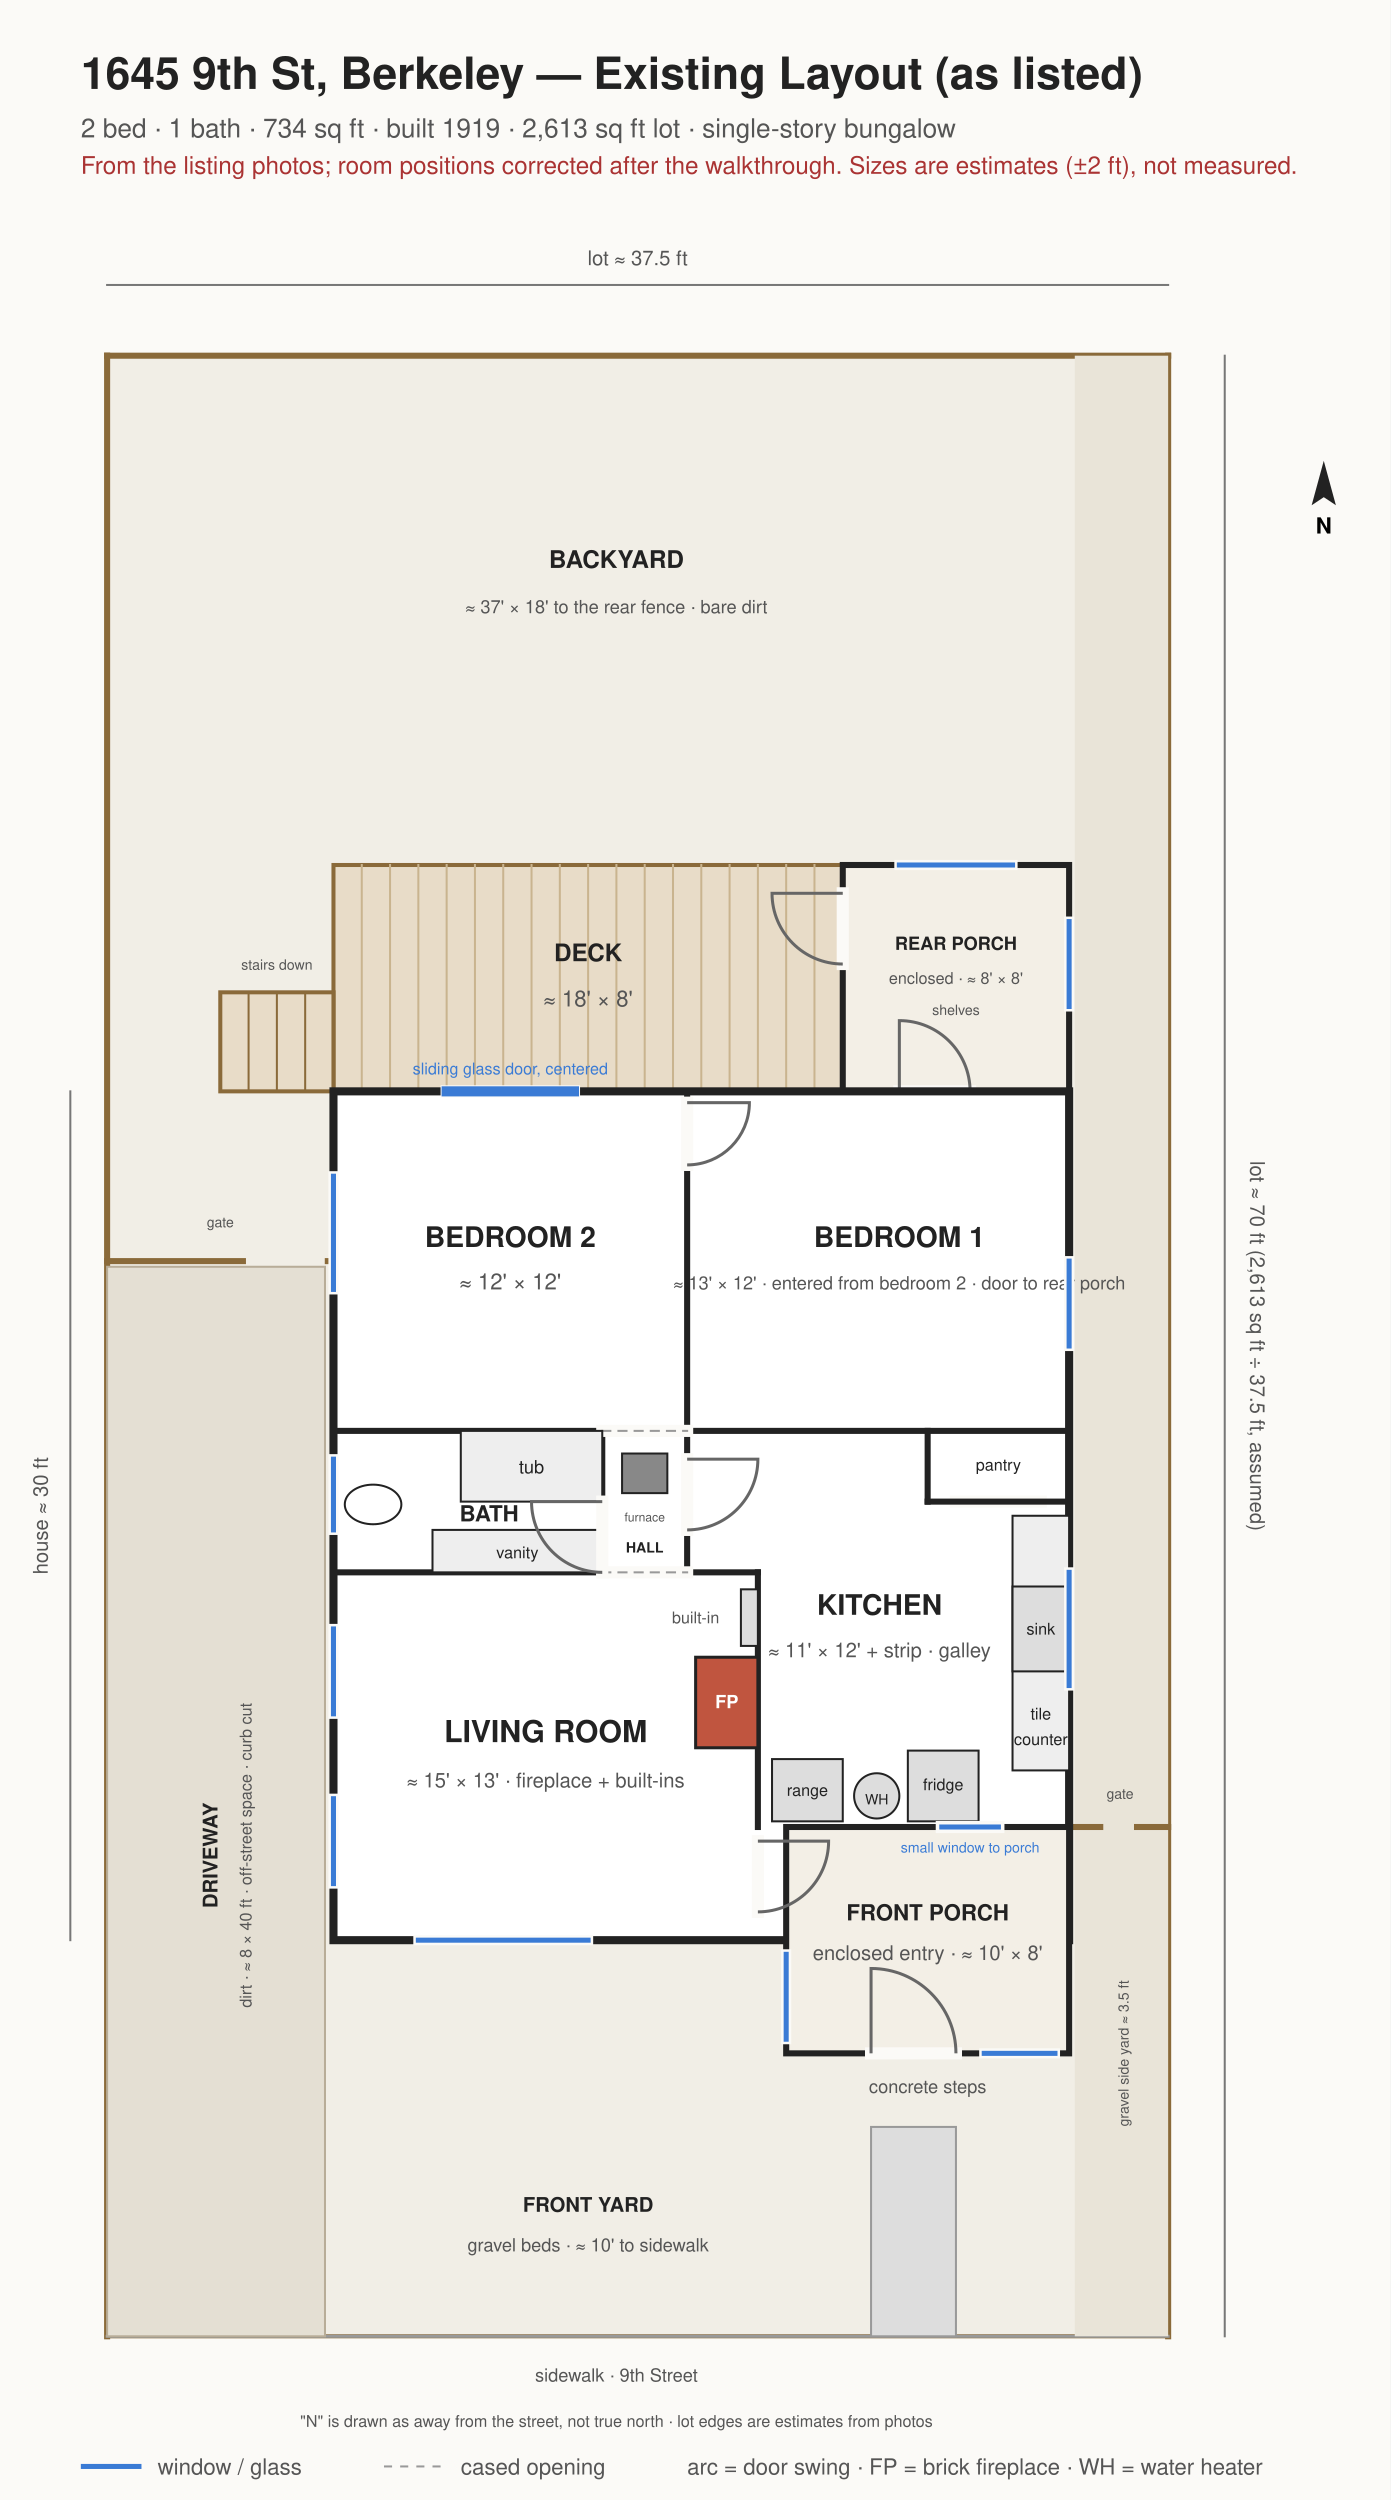
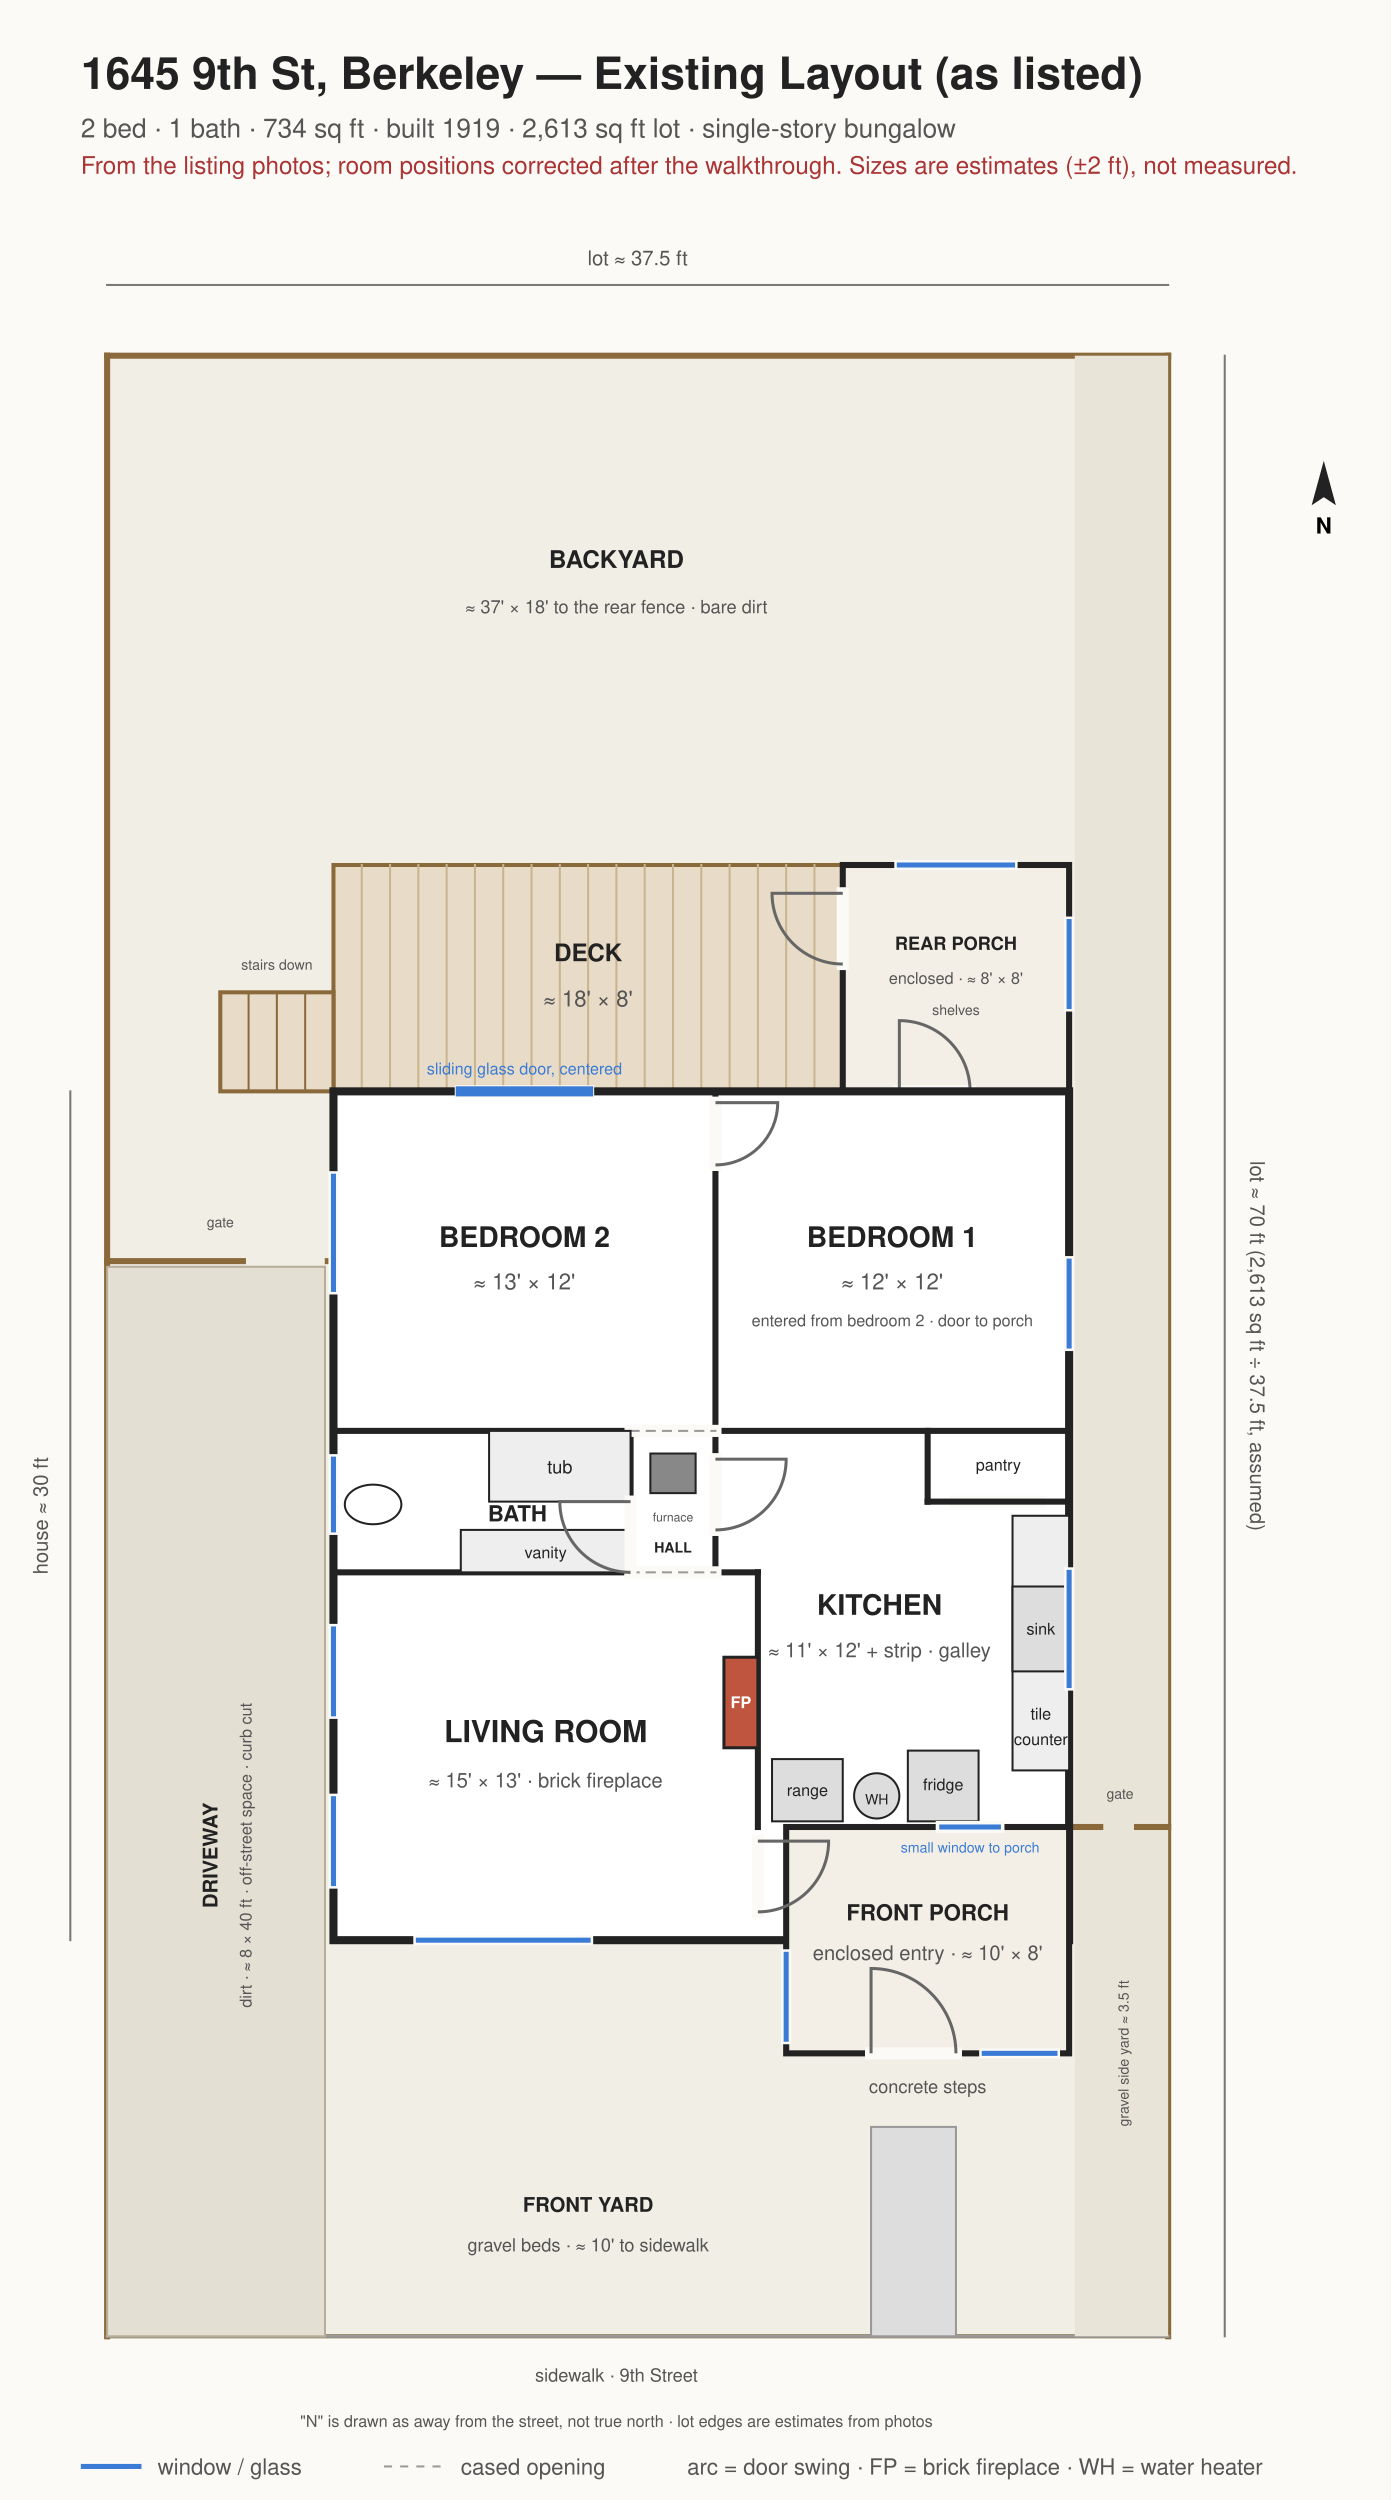
<svg xmlns="http://www.w3.org/2000/svg" width="688" height="1237" viewBox="0 0 688 1237" font-family="Helvetica, Arial, sans-serif">
  <rect width="688" height="1237" fill="#fbfaf7" />
  <text x="40" y="44" font-size="22" font-weight="bold" fill="#222">1645 9th St, Berkeley — Existing Layout (as listed)</text>
  <text x="40" y="68" font-size="13" fill="#555">2 bed · 1 bath · 734 sq ft · built 1919 · 2,613 sq ft lot · single-story bungalow</text>
  <text x="40" y="86" font-size="12" fill="#a33">From the listing photos; room positions corrected after the walkthrough. Sizes are estimates (±2 ft), not measured.</text>
  <rect x="53" y="176" width="525.0" height="980" fill="#f1eee6" stroke="#8a6a3a" stroke-width="2" />
  <line x1="53" y1="176" x2="578.0" y2="176" stroke="#8a6a3a" stroke-width="3" stroke-linecap="square" />
  <line x1="53" y1="176" x2="53" y2="1156" stroke="#8a6a3a" stroke-width="3" stroke-linecap="square" />
  <line x1="578.0" y1="176" x2="578.0" y2="1156" stroke="#8a6a3a" stroke-width="3" stroke-linecap="square" />
  <line x1="53" y1="1156" x2="578.0" y2="1156" stroke="#999" stroke-width="1.5" stroke-linecap="square" />
  <rect x="531.8" y="176" width="46.2" height="980" fill="#e9e4d8" stroke="none" stroke-width="0" />
  <line x1="529" y1="904" x2="544.4" y2="904" stroke="#8a6a3a" stroke-width="3" stroke-linecap="square" />
  <line x1="562.6" y1="904" x2="578.0" y2="904" stroke="#8a6a3a" stroke-width="3" stroke-linecap="square" />
  <text x="554.2" y="890" font-size="7" text-anchor="middle" fill="#555" font-weight="normal">gate</text>
  <text transform="translate(558.4,1016) rotate(-90)" font-size="7" text-anchor="middle" fill="#555">gravel side yard ≈ 3.5 ft</text>
  <line x1="53" y1="624" x2="120.2" y2="624" stroke="#8a6a3a" stroke-width="3" stroke-linecap="square" />
  <line x1="162.2" y1="624" x2="165" y2="624" stroke="#8a6a3a" stroke-width="3" stroke-linecap="square" />
  <text x="109" y="607.2" font-size="7" text-anchor="middle" fill="#555" font-weight="normal">gate</text>
  <text x="305" y="281.0" font-size="12" text-anchor="middle" fill="#222" font-weight="bold">BACKYARD</text>
  <text x="305" y="303.4" font-size="9" text-anchor="middle" fill="#555" font-weight="normal">≈ 37' × 18' to the rear fence · bare dirt</text>
  <rect x="53" y="626.8" width="107.8" height="529.2" fill="#e4dfd3" stroke="#b8ad98" stroke-width="1" />
  <text transform="translate(107.6,918) rotate(-90)" font-size="10" font-weight="bold" text-anchor="middle" fill="#222">DRIVEWAY</text>
  <text transform="translate(124.4,918) rotate(-90)" font-size="8" text-anchor="middle" fill="#555">dirt · ≈ 8 × 40 ft · off-street space · curb cut</text>
  <text x="291" y="1094.4" font-size="10" text-anchor="middle" fill="#222" font-weight="bold">FRONT YARD</text>
  <text x="291" y="1114" font-size="9" text-anchor="middle" fill="#555" font-weight="normal">gravel beds · ≈ 10' to sidewalk</text>
  <rect x="431" y="1052.4" width="42" height="103.6" fill="#ddd" stroke="#999" stroke-width="1" />
  <text x="305" y="1178.4" font-size="9" text-anchor="middle" fill="#555" font-weight="normal">sidewalk · 9th Street</text>
  <rect x="165" y="428" width="252" height="112" fill="#e8dcc8" stroke="#8a6a3a" stroke-width="2" />
  <line x1="179" y1="428" x2="179" y2="540" stroke="#c9b48f" stroke-width="1" stroke-linecap="square" />
  <line x1="193" y1="428" x2="193" y2="540" stroke="#c9b48f" stroke-width="1" stroke-linecap="square" />
  <line x1="207" y1="428" x2="207" y2="540" stroke="#c9b48f" stroke-width="1" stroke-linecap="square" />
  <line x1="221" y1="428" x2="221" y2="540" stroke="#c9b48f" stroke-width="1" stroke-linecap="square" />
  <line x1="235" y1="428" x2="235" y2="540" stroke="#c9b48f" stroke-width="1" stroke-linecap="square" />
  <line x1="249" y1="428" x2="249" y2="540" stroke="#c9b48f" stroke-width="1" stroke-linecap="square" />
  <line x1="263" y1="428" x2="263" y2="540" stroke="#c9b48f" stroke-width="1" stroke-linecap="square" />
  <line x1="277" y1="428" x2="277" y2="540" stroke="#c9b48f" stroke-width="1" stroke-linecap="square" />
  <line x1="291" y1="428" x2="291" y2="540" stroke="#c9b48f" stroke-width="1" stroke-linecap="square" />
  <line x1="305" y1="428" x2="305" y2="540" stroke="#c9b48f" stroke-width="1" stroke-linecap="square" />
  <line x1="319" y1="428" x2="319" y2="540" stroke="#c9b48f" stroke-width="1" stroke-linecap="square" />
  <line x1="333" y1="428" x2="333" y2="540" stroke="#c9b48f" stroke-width="1" stroke-linecap="square" />
  <line x1="347" y1="428" x2="347" y2="540" stroke="#c9b48f" stroke-width="1" stroke-linecap="square" />
  <line x1="361" y1="428" x2="361" y2="540" stroke="#c9b48f" stroke-width="1" stroke-linecap="square" />
  <line x1="375" y1="428" x2="375" y2="540" stroke="#c9b48f" stroke-width="1" stroke-linecap="square" />
  <line x1="389" y1="428" x2="389" y2="540" stroke="#c9b48f" stroke-width="1" stroke-linecap="square" />
  <line x1="403" y1="428" x2="403" y2="540" stroke="#c9b48f" stroke-width="1" stroke-linecap="square" />
  <text x="291" y="475.6" font-size="12" text-anchor="middle" fill="#222" font-weight="bold">DECK</text>
  <text x="291" y="498" font-size="11" text-anchor="middle" fill="#555" font-weight="normal">≈ 18' × 8'</text>
  <rect x="109" y="491.0" width="56" height="49.0" fill="#e8dcc8" stroke="#8a6a3a" stroke-width="2" />
  <line x1="151" y1="491.0" x2="151" y2="540" stroke="#8a6a3a" stroke-width="1" stroke-linecap="square" />
  <line x1="137" y1="491.0" x2="137" y2="540" stroke="#8a6a3a" stroke-width="1" stroke-linecap="square" />
  <line x1="123" y1="491.0" x2="123" y2="540" stroke="#8a6a3a" stroke-width="1" stroke-linecap="square" />
  <text x="137" y="479.8" font-size="7" text-anchor="middle" fill="#555" font-weight="normal">stairs down</text>
  <rect x="417" y="428" width="112" height="112" fill="#f3efe6" stroke="#222" stroke-width="3" />
  <text x="473" y="470" font-size="9" text-anchor="middle" fill="#222" font-weight="bold">REAR PORCH</text>
  <text x="473" y="486.8" font-size="8" text-anchor="middle" fill="#555" font-weight="normal">enclosed · ≈ 8' × 8'</text>
  <text x="473" y="502.2" font-size="7" text-anchor="middle" fill="#555" font-weight="normal">shelves</text>
  <line x1="445" y1="428" x2="501" y2="428" stroke="#fbfaf7" stroke-width="5" stroke-linecap="square" />
  <line x1="445" y1="428" x2="501" y2="428" stroke="#3a7bd5" stroke-width="2.5" stroke-linecap="square" />
  <line x1="529" y1="456" x2="529" y2="498" stroke="#fbfaf7" stroke-width="5" stroke-linecap="square" />
  <line x1="529" y1="456" x2="529" y2="498" stroke="#3a7bd5" stroke-width="2.5" stroke-linecap="square" />
  <line x1="417" y1="442" x2="417" y2="477.0" stroke="#fbfaf7" stroke-width="6" stroke-linecap="square" />
  <path d="M417,442 L382.0,442 A35.0,35.0 0 0 0 417,477.0" fill="none" stroke="#666" stroke-width="1.5" />
  <line x1="445" y1="540" x2="480.0" y2="540" stroke="#fbfaf7" stroke-width="6" stroke-linecap="square" />
  <path d="M445,540 L445,505.0 A35.0,35.0 0 0 1 480.0,540" fill="none" stroke="#666" stroke-width="1.5" />
  <rect x="165" y="540" width="364" height="420" fill="#fff" stroke="#222" stroke-width="4" />
  <rect x="389" y="904" width="140" height="112" fill="#f3efe6" stroke="#222" stroke-width="3" />
  <text x="459" y="950.2" font-size="11" text-anchor="middle" fill="#222" font-weight="bold">FRONT PORCH</text>
  <text x="459" y="969.8" font-size="10" text-anchor="middle" fill="#555" font-weight="normal">enclosed entry · ≈ 10' × 8'</text>
  <line x1="431" y1="1016" x2="473" y2="1016" stroke="#fbfaf7" stroke-width="6" stroke-linecap="square" />
  <path d="M431,1016 L431,974 A42,42 0 0 1 473,1016" fill="none" stroke="#666" stroke-width="1.5" />
  <line x1="389" y1="967.0" x2="389" y2="1009.0" stroke="#fbfaf7" stroke-width="5" stroke-linecap="square" />
  <line x1="389" y1="967.0" x2="389" y2="1009.0" stroke="#3a7bd5" stroke-width="2.5" stroke-linecap="square" />
  <line x1="487" y1="1016" x2="522.0" y2="1016" stroke="#fbfaf7" stroke-width="5" stroke-linecap="square" />
  <line x1="487" y1="1016" x2="522.0" y2="1016" stroke="#3a7bd5" stroke-width="2.5" stroke-linecap="square" />
  <text x="459" y="1035.6" font-size="9" text-anchor="middle" fill="#555" font-weight="normal">concrete steps</text>
-   <line x1="340.0" y1="540" x2="340.0" y2="708" stroke="#222" stroke-width="3" stroke-linecap="square" />
-   <line x1="340.0" y1="708" x2="529" y2="708" stroke="#222" stroke-width="3" stroke-linecap="square" />
-   <line x1="165" y1="708" x2="298.0" y2="708" stroke="#222" stroke-width="3" stroke-linecap="square" />
-   <line x1="298.0" y1="708" x2="298.0" y2="778" stroke="#222" stroke-width="3" stroke-linecap="square" />
-   <line x1="340.0" y1="708" x2="340.0" y2="778" stroke="#222" stroke-width="3" stroke-linecap="square" />
-   <line x1="165" y1="778" x2="298.0" y2="778" stroke="#222" stroke-width="3" stroke-linecap="square" />
-   <line x1="340.0" y1="778" x2="375" y2="778" stroke="#222" stroke-width="3" stroke-linecap="square" />
-   <line x1="298.0" y1="778" x2="340.0" y2="778" stroke="#fbfaf7" stroke-width="6" stroke-linecap="square" />
-   <line x1="298.0" y1="778" x2="340.0" y2="778" stroke="#999" stroke-width="1" stroke-linecap="square" stroke-dasharray="4,4" />
-   <line x1="298.0" y1="708" x2="340.0" y2="708" stroke="#fbfaf7" stroke-width="6" stroke-linecap="square" />
-   <line x1="298.0" y1="708" x2="340.0" y2="708" stroke="#999" stroke-width="1" stroke-linecap="square" stroke-dasharray="4,4" />
+   <line x1="354.0" y1="540" x2="354.0" y2="708" stroke="#222" stroke-width="3" stroke-linecap="square" />
+   <line x1="354.0" y1="708" x2="529" y2="708" stroke="#222" stroke-width="3" stroke-linecap="square" />
+   <line x1="165" y1="708" x2="312.0" y2="708" stroke="#222" stroke-width="3" stroke-linecap="square" />
+   <line x1="312.0" y1="708" x2="312.0" y2="778" stroke="#222" stroke-width="3" stroke-linecap="square" />
+   <line x1="354.0" y1="708" x2="354.0" y2="778" stroke="#222" stroke-width="3" stroke-linecap="square" />
+   <line x1="165" y1="778" x2="312.0" y2="778" stroke="#222" stroke-width="3" stroke-linecap="square" />
+   <line x1="354.0" y1="778" x2="375" y2="778" stroke="#222" stroke-width="3" stroke-linecap="square" />
+   <line x1="312.0" y1="778" x2="354.0" y2="778" stroke="#fbfaf7" stroke-width="6" stroke-linecap="square" />
+   <line x1="312.0" y1="778" x2="354.0" y2="778" stroke="#999" stroke-width="1" stroke-linecap="square" stroke-dasharray="4,4" />
+   <line x1="312.0" y1="708" x2="354.0" y2="708" stroke="#fbfaf7" stroke-width="6" stroke-linecap="square" />
+   <line x1="312.0" y1="708" x2="354.0" y2="708" stroke="#999" stroke-width="1" stroke-linecap="square" stroke-dasharray="4,4" />
  <line x1="375" y1="778" x2="375" y2="904" stroke="#222" stroke-width="3" stroke-linecap="square" />
-   <line x1="340.0" y1="545.6" x2="340.0" y2="576.4" stroke="#fbfaf7" stroke-width="6" stroke-linecap="square" />
-   <path d="M340.0,545.6 L370.8,545.6 A30.8,30.8 0 0 1 340.0,576.4" fill="none" stroke="#666" stroke-width="1.5" />
-   <rect x="344.2" y="820" width="30.8" height="44.8" fill="#c0553f" stroke="#222" stroke-width="1.5" />
-   <text x="359.6" y="845.2" font-size="9" text-anchor="middle" fill="#fff" font-weight="bold">FP</text>
-   <rect x="366.6" y="786.4" width="8.4" height="28.0" fill="#ddd" stroke="#222" stroke-width="1" />
-   <text x="344.2" y="803.2" font-size="8" text-anchor="middle" fill="#555" font-weight="normal">built-in</text>
-   <rect x="228.0" y="708" width="70.0" height="35.0" fill="#eee" stroke="#222" stroke-width="1" />
-   <text x="263" y="729.0" font-size="9" text-anchor="middle" fill="#222" font-weight="normal">tub</text>
-   <rect x="214.0" y="757.0" width="84.0" height="21.0" fill="#eee" stroke="#222" stroke-width="1" />
-   <text x="256.0" y="771.0" font-size="8" text-anchor="middle" fill="#222" font-weight="normal">vanity</text>
+   <line x1="354.0" y1="545.6" x2="354.0" y2="576.4" stroke="#fbfaf7" stroke-width="6" stroke-linecap="square" />
+   <path d="M354.0,545.6 L384.8,545.6 A30.8,30.8 0 0 1 354.0,576.4" fill="none" stroke="#666" stroke-width="1.5" />
+   <rect x="358.2" y="820" width="16.8" height="44.8" fill="#c0553f" stroke="#222" stroke-width="1.5" />
+   <text x="366.6" y="845.2" font-size="8" text-anchor="middle" fill="#fff" font-weight="bold">FP</text>
+   <rect x="242.0" y="708" width="70.0" height="35.0" fill="#eee" stroke="#222" stroke-width="1" />
+   <text x="277" y="729.0" font-size="9" text-anchor="middle" fill="#222" font-weight="normal">tub</text>
+   <rect x="228.0" y="757.0" width="84.0" height="21.0" fill="#eee" stroke="#222" stroke-width="1" />
+   <text x="270.0" y="771.0" font-size="8" text-anchor="middle" fill="#222" font-weight="normal">vanity</text>
  <ellipse cx="184.6" cy="744.4" rx="14" ry="9.8" fill="#fff" stroke="#222" stroke-width="1" />
-   <text x="242.0" y="752.8" font-size="11" text-anchor="middle" fill="#222" font-weight="bold">BATH</text>
-   <line x1="298.0" y1="743.0" x2="298.0" y2="778.0" stroke="#fbfaf7" stroke-width="6" stroke-linecap="square" />
-   <path d="M298.0,743.0 L263.0,743.0 A35.0,35.0 0 0 0 298.0,778.0" fill="none" stroke="#666" stroke-width="1.5" />
-   <rect x="307.8" y="719.2" width="22.4" height="19.6" fill="#888" stroke="#222" stroke-width="1" />
-   <text x="319" y="752.8" font-size="6" text-anchor="middle" fill="#555" font-weight="normal">furnace</text>
-   <text x="319" y="768.2" font-size="7" text-anchor="middle" fill="#222" font-weight="bold">HALL</text>
-   <line x1="340.0" y1="722" x2="340.0" y2="757.0" stroke="#fbfaf7" stroke-width="6" stroke-linecap="square" />
-   <path d="M340.0,722 L375.0,722 A35.0,35.0 0 0 1 340.0,757.0" fill="none" stroke="#666" stroke-width="1.5" />
-   <line x1="221" y1="540" x2="284.0" y2="540" stroke="#fbfaf7" stroke-width="6" stroke-linecap="square" />
-   <line x1="221" y1="540" x2="284.0" y2="540" stroke="#3a7bd5" stroke-width="5" stroke-linecap="square" />
-   <text x="252.5" y="531.6" font-size="8" text-anchor="middle" fill="#3a7bd5" font-weight="normal">sliding glass door, centered</text>
-   <text x="252.5" y="617.0" font-size="14" text-anchor="middle" fill="#222" font-weight="bold">BEDROOM 2</text>
-   <text x="252.5" y="638" font-size="11" text-anchor="middle" fill="#555" font-weight="normal">≈ 12' × 12'</text>
-   <text x="445" y="617.0" font-size="14" text-anchor="middle" fill="#222" font-weight="bold">BEDROOM 1</text>
-   <text x="445" y="638" font-size="9" text-anchor="middle" fill="#555" font-weight="normal">≈ 13' × 12' · entered from bedroom 2 · door to rear porch</text>
+   <text x="256.0" y="752.8" font-size="11" text-anchor="middle" fill="#222" font-weight="bold">BATH</text>
+   <line x1="312.0" y1="743.0" x2="312.0" y2="778.0" stroke="#fbfaf7" stroke-width="6" stroke-linecap="square" />
+   <path d="M312.0,743.0 L277.0,743.0 A35.0,35.0 0 0 0 312.0,778.0" fill="none" stroke="#666" stroke-width="1.5" />
+   <rect x="321.8" y="719.2" width="22.4" height="19.6" fill="#888" stroke="#222" stroke-width="1" />
+   <text x="333" y="752.8" font-size="6" text-anchor="middle" fill="#555" font-weight="normal">furnace</text>
+   <text x="333" y="768.2" font-size="7" text-anchor="middle" fill="#222" font-weight="bold">HALL</text>
+   <line x1="354.0" y1="722" x2="354.0" y2="757.0" stroke="#fbfaf7" stroke-width="6" stroke-linecap="square" />
+   <path d="M354.0,722 L389.0,722 A35.0,35.0 0 0 1 354.0,757.0" fill="none" stroke="#666" stroke-width="1.5" />
+   <line x1="228.0" y1="540" x2="291" y2="540" stroke="#fbfaf7" stroke-width="6" stroke-linecap="square" />
+   <line x1="228.0" y1="540" x2="291" y2="540" stroke="#3a7bd5" stroke-width="5" stroke-linecap="square" />
+   <text x="259.5" y="531.6" font-size="8" text-anchor="middle" fill="#3a7bd5" font-weight="normal">sliding glass door, centered</text>
+   <text x="259.5" y="617.0" font-size="14" text-anchor="middle" fill="#222" font-weight="bold">BEDROOM 2</text>
+   <text x="259.5" y="638" font-size="11" text-anchor="middle" fill="#555" font-weight="normal">≈ 13' × 12'</text>
+   <text x="441.5" y="617.0" font-size="14" text-anchor="middle" fill="#222" font-weight="bold">BEDROOM 1</text>
+   <text x="441.5" y="638" font-size="11" text-anchor="middle" fill="#555" font-weight="normal">≈ 12' × 12'</text>
+   <text x="441.5" y="656.2" font-size="8" text-anchor="middle" fill="#555" font-weight="normal">entered from bedroom 2 · door to porch</text>
  <rect x="501" y="750" width="28" height="126" fill="#eee" stroke="#222" stroke-width="1" />
  <text x="515" y="850.8" font-size="8" text-anchor="middle" fill="#222" font-weight="normal">tile</text>
  <text x="515" y="863.4" font-size="8" text-anchor="middle" fill="#222" font-weight="normal">counter</text>
  <rect x="501" y="785.0" width="28" height="42.0" fill="#ddd" stroke="#222" stroke-width="1" />
  <text x="515" y="808.8" font-size="8" text-anchor="middle" fill="#222" font-weight="normal">sink</text>
  <rect x="382.0" y="870.4" width="35.0" height="30.8" fill="#ddd" stroke="#222" stroke-width="1" />
  <text x="399.5" y="888.6" font-size="8" text-anchor="middle" fill="#222" font-weight="normal">range</text>
  <circle cx="433.8" cy="888.6" r="11.2" fill="#ddd" stroke="#222" stroke-width="1" />
  <text x="433.8" y="892.8" font-size="7" text-anchor="middle" fill="#222" font-weight="normal">WH</text>
  <rect x="449.2" y="866.2" width="35.0" height="35.0" fill="#ddd" stroke="#222" stroke-width="1" />
  <text x="466.7" y="885.8" font-size="8" text-anchor="middle" fill="#222" font-weight="normal">fridge</text>
  <line x1="466.0" y1="904" x2="494.0" y2="904" stroke="#fbfaf7" stroke-width="6" stroke-linecap="square" />
  <line x1="466.0" y1="904" x2="494.0" y2="904" stroke="#3a7bd5" stroke-width="2.5" stroke-linecap="square" />
  <text x="480.0" y="916.6" font-size="7" text-anchor="middle" fill="#3a7bd5" font-weight="normal">small window to porch</text>
  <text x="435.2" y="799.0" font-size="14" text-anchor="middle" fill="#222" font-weight="bold">KITCHEN</text>
  <text x="435.2" y="820" font-size="10" text-anchor="middle" fill="#555" font-weight="normal">≈ 11' × 12' + strip · galley</text>
  <text x="494.0" y="727.6" font-size="8" text-anchor="middle" fill="#222" font-weight="normal">pantry</text>
  <line x1="473" y1="743.0" x2="515" y2="743.0" stroke="#fbfaf7" stroke-width="6" stroke-linecap="square" />
  <line x1="473" y1="743.0" x2="515" y2="743.0" stroke="#999" stroke-width="1" stroke-linecap="square" stroke-dasharray="4,4" />
  <line x1="375" y1="911.0" x2="375" y2="946.0" stroke="#fbfaf7" stroke-width="6" stroke-linecap="square" />
  <path d="M375,911.0 L410.0,911.0 A35.0,35.0 0 0 1 375,946.0" fill="none" stroke="#666" stroke-width="1.5" />
  <line x1="459" y1="708" x2="459" y2="743.0" stroke="#222" stroke-width="3" stroke-linecap="square" />
  <line x1="459" y1="743.0" x2="529" y2="743.0" stroke="#222" stroke-width="3" stroke-linecap="square" />
  <line x1="165" y1="582" x2="165" y2="638" stroke="#fbfaf7" stroke-width="5" stroke-linecap="square" />
  <line x1="165" y1="582" x2="165" y2="638" stroke="#3a7bd5" stroke-width="2.5" stroke-linecap="square" />
  <line x1="165" y1="722" x2="165" y2="757.0" stroke="#fbfaf7" stroke-width="5" stroke-linecap="square" />
  <line x1="165" y1="722" x2="165" y2="757.0" stroke="#3a7bd5" stroke-width="2.5" stroke-linecap="square" />
  <line x1="165" y1="806" x2="165" y2="848" stroke="#fbfaf7" stroke-width="5" stroke-linecap="square" />
  <line x1="165" y1="806" x2="165" y2="848" stroke="#3a7bd5" stroke-width="2.5" stroke-linecap="square" />
  <line x1="165" y1="890" x2="165" y2="932" stroke="#fbfaf7" stroke-width="5" stroke-linecap="square" />
  <line x1="165" y1="890" x2="165" y2="932" stroke="#3a7bd5" stroke-width="2.5" stroke-linecap="square" />
  <line x1="207" y1="960" x2="291" y2="960" stroke="#fbfaf7" stroke-width="5" stroke-linecap="square" />
  <line x1="207" y1="960" x2="291" y2="960" stroke="#3a7bd5" stroke-width="2.5" stroke-linecap="square" />
  <line x1="529" y1="778" x2="529" y2="834" stroke="#fbfaf7" stroke-width="5" stroke-linecap="square" />
  <line x1="529" y1="778" x2="529" y2="834" stroke="#3a7bd5" stroke-width="2.5" stroke-linecap="square" />
  <line x1="529" y1="624" x2="529" y2="666" stroke="#fbfaf7" stroke-width="5" stroke-linecap="square" />
  <line x1="529" y1="624" x2="529" y2="666" stroke="#3a7bd5" stroke-width="2.5" stroke-linecap="square" />
  <text x="270.0" y="862" font-size="15" text-anchor="middle" fill="#222" font-weight="bold">LIVING ROOM</text>
-   <text x="270.0" y="884.4" font-size="10" text-anchor="middle" fill="#555" font-weight="normal">≈ 15' × 13' · fireplace + built-ins</text>
+   <text x="270.0" y="884.4" font-size="10" text-anchor="middle" fill="#555" font-weight="normal">≈ 15' × 13' · brick fireplace</text>
  <line x1="34.8" y1="540" x2="34.8" y2="960" stroke="#777" stroke-width="1" stroke-linecap="square" />
  <text transform="translate(23.6,750) rotate(-90)" font-size="10" text-anchor="middle" fill="#555">house ≈ 30 ft</text>
  <line x1="606.0" y1="176" x2="606.0" y2="1156" stroke="#777" stroke-width="1" stroke-linecap="square" />
  <text transform="translate(618.6,666) rotate(90)" font-size="10" text-anchor="middle" fill="#555">lot ≈ 70 ft (2,613 sq ft ÷ 37.5 ft, assumed)</text>
  <line x1="53" y1="141.0" x2="578.0" y2="141.0" stroke="#777" stroke-width="1" stroke-linecap="square" />
  <text x="315.5" y="131.2" font-size="10" text-anchor="middle" fill="#555" font-weight="normal">lot ≈ 37.5 ft</text>
  <g transform="translate(655,246)">
    <polygon points="0,-18 6,4 0,0 -6,4" fill="#222" />
    <text x="0" y="18" font-size="11" text-anchor="middle" font-weight="bold">N</text>
  </g>
  <text x="305" y="1200.8" font-size="8" text-anchor="middle" fill="#555" font-weight="normal">"N" is drawn as away from the street, not true north · lot edges are estimates from photos</text>
  <line x1="40" y1="1220.4" x2="70" y2="1220.4" stroke="#3a7bd5" stroke-width="2.5" />
  <text x="78" y="1224.4" font-size="11" fill="#555">window / glass</text>
  <line x1="190" y1="1220.4" x2="220" y2="1220.4" stroke="#999" stroke-width="1" stroke-dasharray="4,4" />
  <text x="228" y="1224.4" font-size="11" fill="#555">cased opening</text>
  <text x="340" y="1224.4" font-size="11" fill="#555">arc = door swing · FP = brick fireplace · WH = water heater</text>
</svg>
